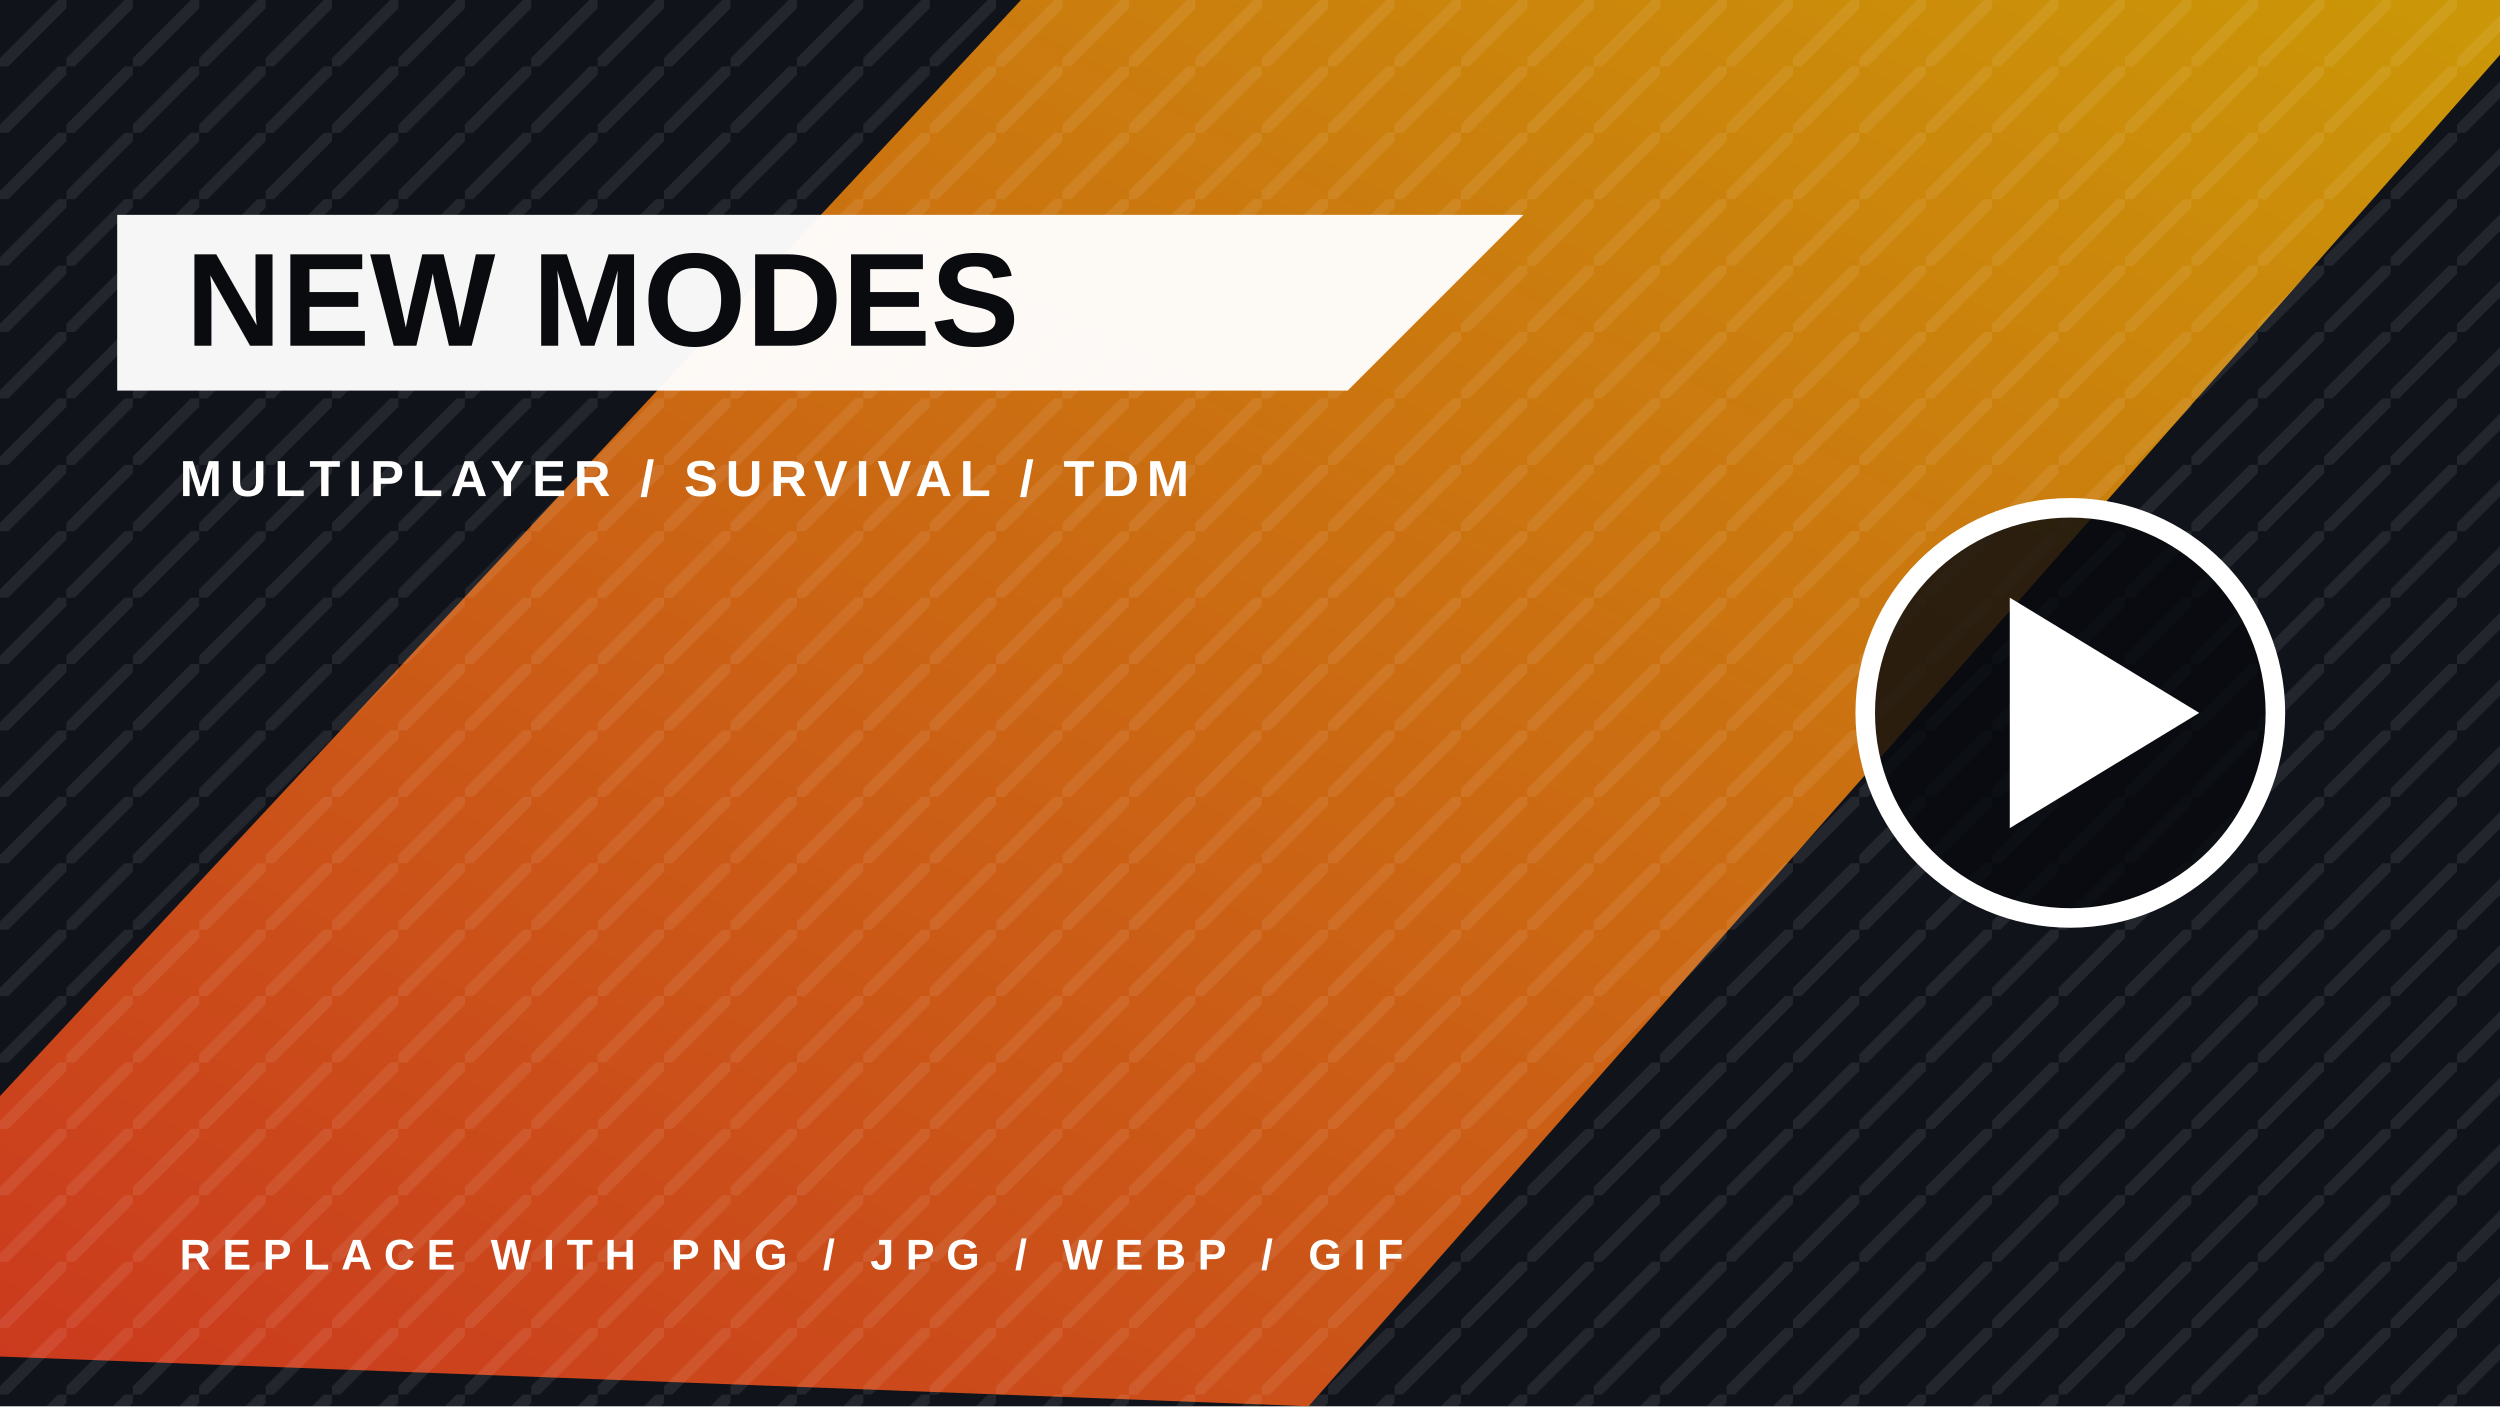
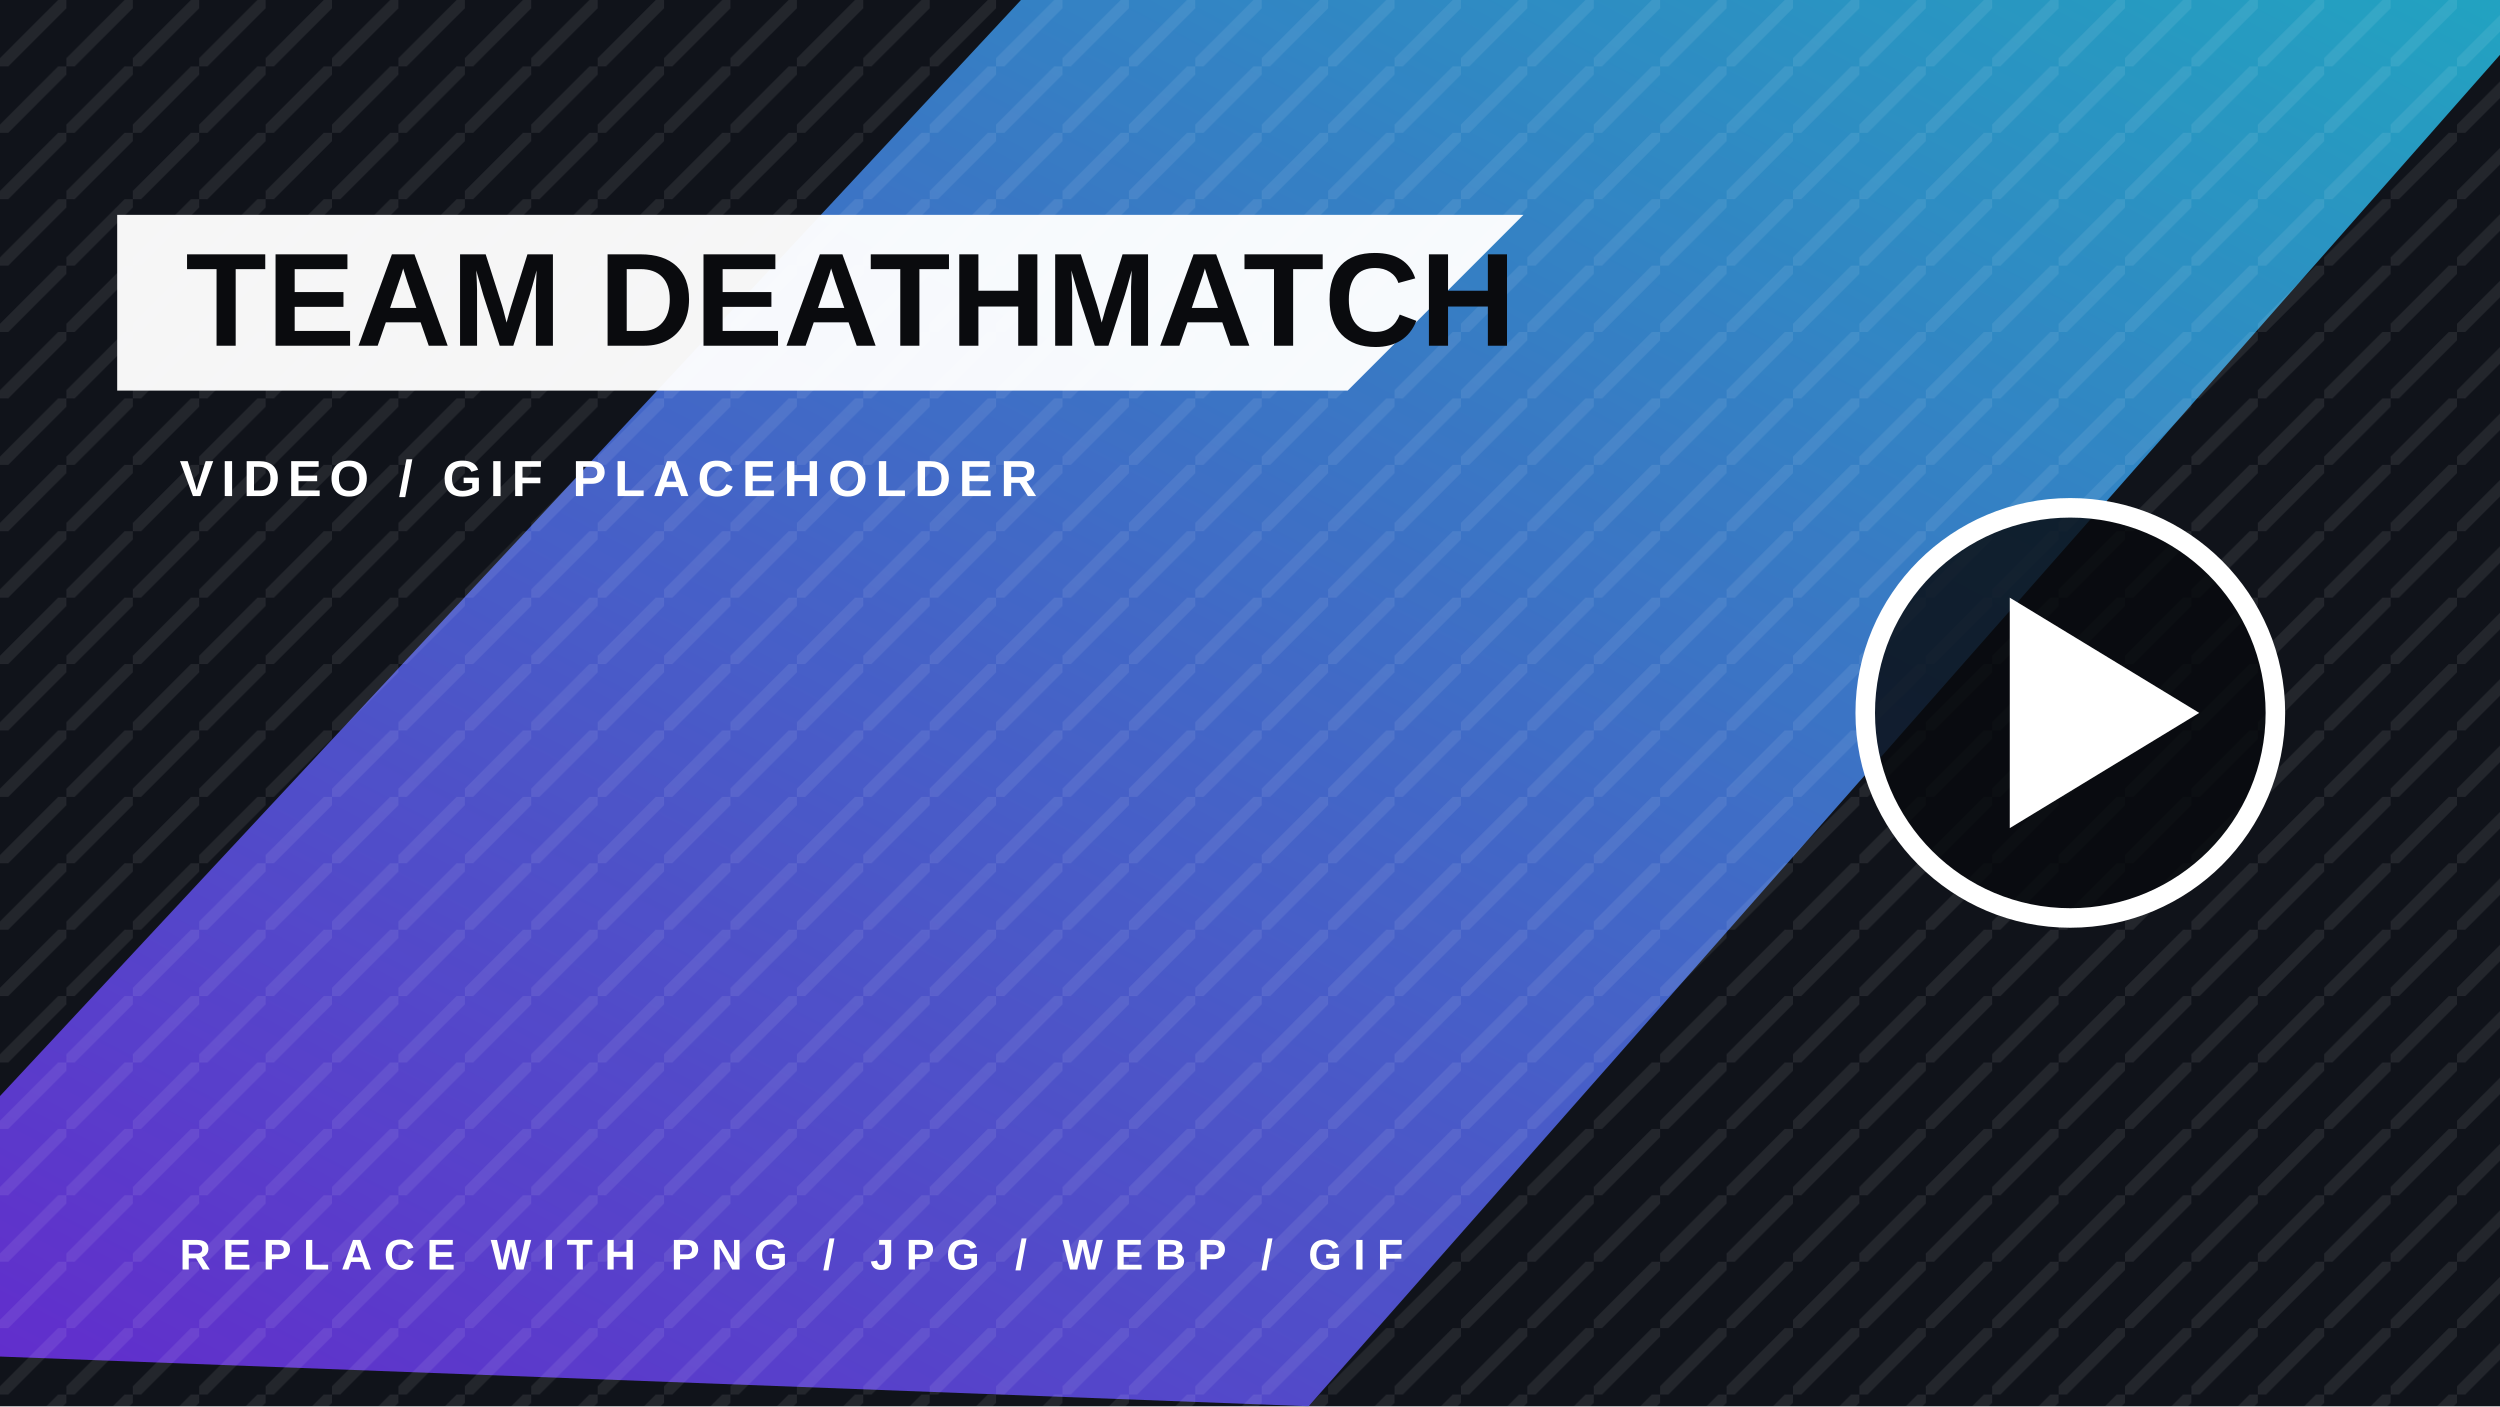
<svg xmlns="http://www.w3.org/2000/svg" viewBox="0 0 1280 720">
  <defs>
    <linearGradient id="g" x1="0" y1="1" x2="1" y2="0">
-       <stop stop-color="#ff3d21" />
-       <stop offset="1" stop-color="#ffc400" />
+       <stop stop-color="#7d2cff" />
+       <stop offset="1" stop-color="#22d3ee" />
    </linearGradient>
    <pattern id="p" width="34" height="34" patternUnits="userSpaceOnUse">
      <path d="M0 34L34 0" stroke="#fff" stroke-opacity=".08" stroke-width="6" />
    </pattern>
  </defs>
  <rect width="1280" height="720" fill="#10131a" />
  <path d="M-120 690L560 -40H1340L670 720Z" fill="url(#g)" opacity=".78" />
  <rect width="1280" height="720" fill="url(#p)" />
  <path d="M60 110H780L690 200H60Z" fill="#fff" opacity=".96" />
-   <text x="95" y="177" fill="#0a0b0e" font-family="Arial Black,Arial" font-size="68" font-weight="900">NEW MODES</text>
-   <text x="92" y="254" fill="#fff" font-family="Arial, sans-serif" font-size="26" font-weight="700" letter-spacing="4">MULTIPLAYER / SURVIVAL / TDM</text>
+   <text x="95" y="177" fill="#0a0b0e" font-family="Arial Black,Arial" font-size="68" font-weight="900">TEAM DEATHMATCH</text>
+   <text x="92" y="254" fill="#fff" font-family="Arial, sans-serif" font-size="26" font-weight="700" letter-spacing="4">VIDEO / GIF PLACEHOLDER</text>
  <circle cx="1060" cy="365" r="105" fill="#080a0e" fill-opacity=".82" stroke="#fff" stroke-width="10" />
  <path d="M1029 306L1126 365 1029 424Z" fill="#fff" />
  <text x="92" y="650" fill="#fff" font-family="Arial, sans-serif" font-size="22" font-weight="700" letter-spacing="6">REPLACE WITH PNG / JPG / WEBP / GIF</text>
</svg>
